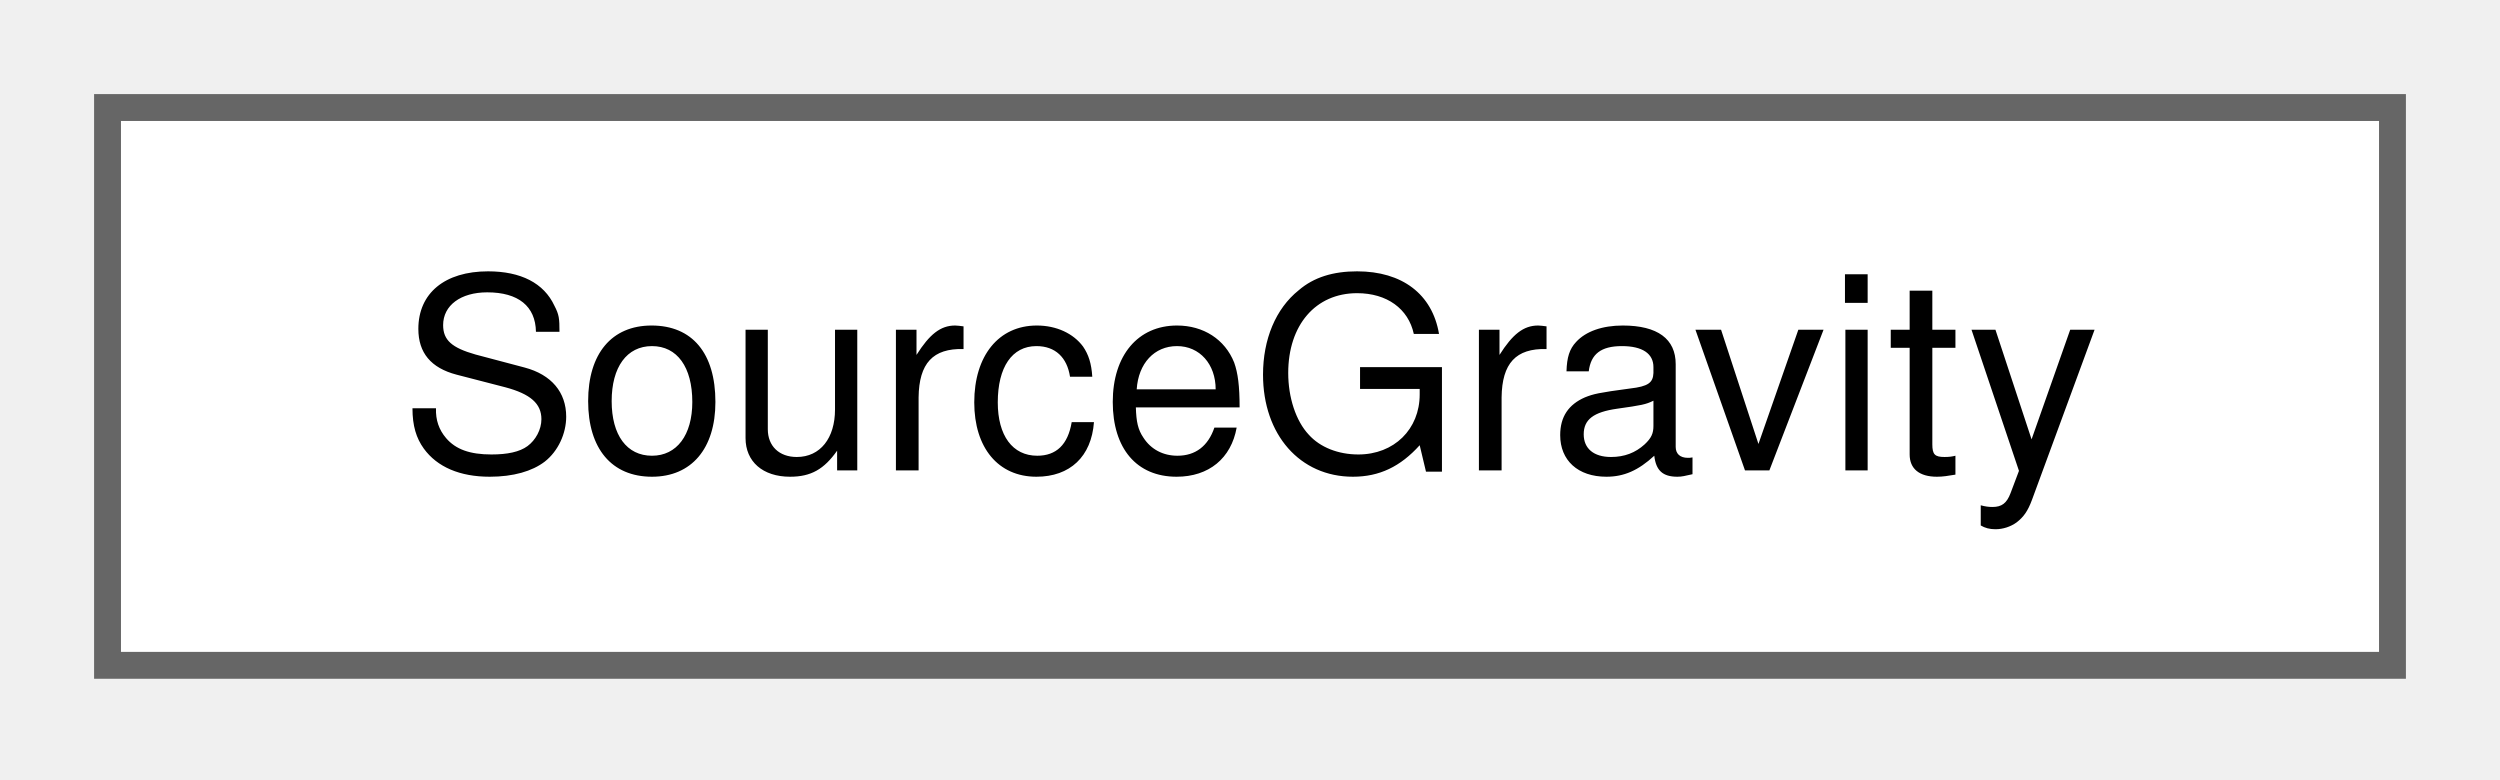
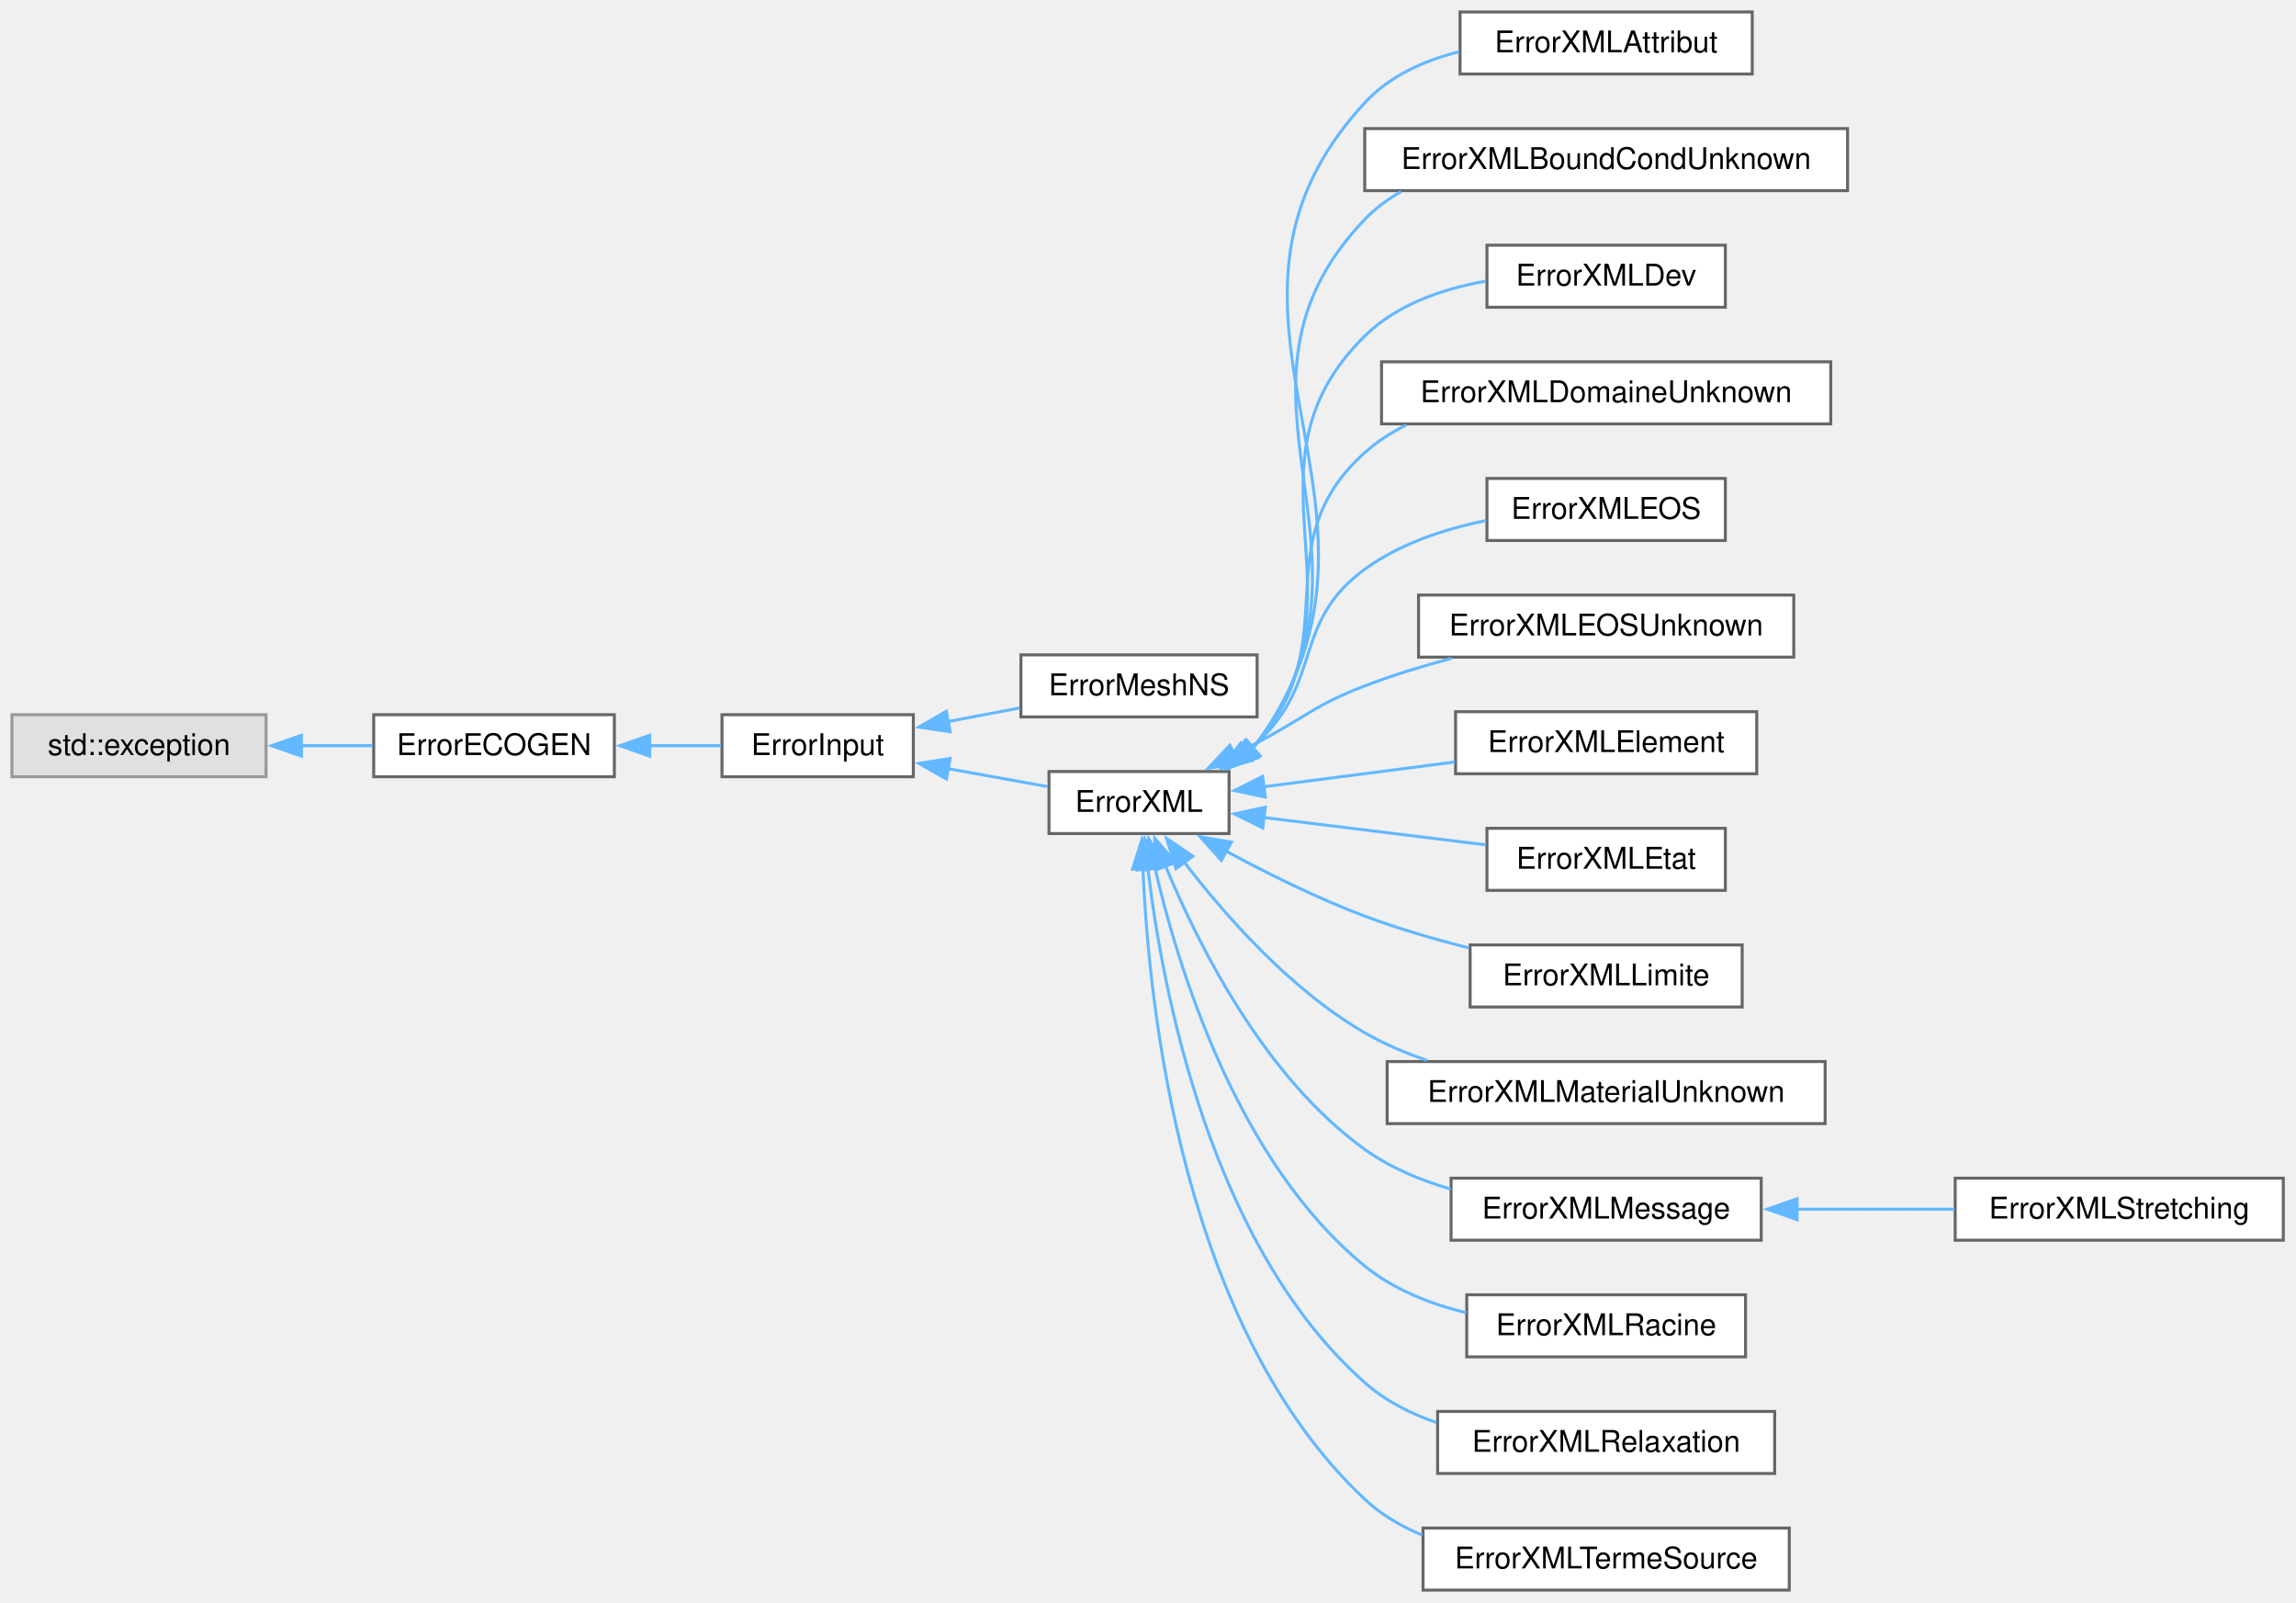
- <svg xmlns="http://www.w3.org/2000/svg" xmlns:xlink="http://www.w3.org/1999/xlink" width="93pt" height="29pt" viewBox="0.00 0.00 93.00 29.00">
-   <g id="graph0" class="graph" transform="scale(1 1) rotate(0) translate(4 24.75)">
+ <svg xmlns="http://www.w3.org/2000/svg" xmlns:xlink="http://www.w3.org/1999/xlink" width="768pt" height="536pt" viewBox="0.00 0.00 768.00 536.00">
+   <g id="graph0" class="graph" transform="scale(1 1) rotate(0) translate(4 531.75)">
    <g id="Node000000" class="node">
      <g id="a_Node000000">
-         <a xlink:href="classSourceGravity.html" target="_top" xlink:title="Class for gravity source terms.">
-           <polygon fill="white" stroke="#666666" points="85,-20.75 0,-20.75 0,0 85,0 85,-20.75" />
-           <text xml:space="preserve" text-anchor="middle" x="42.5" y="-7.25" font-family="Helvetica,sans-Serif" font-size="10.00">SourceGravity</text>
+         <a xlink:title=" ">
+           <polygon fill="#e0e0e0" stroke="#999999" points="85,-292.75 0,-292.75 0,-272 85,-272 85,-292.75" />
+           <text xml:space="preserve" text-anchor="middle" x="42.5" y="-279.25" font-family="Helvetica,sans-Serif" font-size="10.00">std::exception</text>
+         </a>
+       </g>
+     </g>
+     <g id="Node000001" class="node">
+       <g id="a_Node000001">
+         <a xlink:href="classErrorECOGEN.html" target="_top" xlink:title=" ">
+           <polygon fill="white" stroke="#666666" points="201.5,-292.75 121,-292.75 121,-272 201.5,-272 201.5,-292.75" />
+           <text xml:space="preserve" text-anchor="middle" x="161.25" y="-279.25" font-family="Helvetica,sans-Serif" font-size="10.00">ErrorECOGEN</text>
+         </a>
+       </g>
+     </g>
+     <g id="edge170_Node000000_Node000001" class="edge">
+       <g id="a_edge170_Node000000_Node000001">
+         <a xlink:title=" ">
+           <path fill="none" stroke="#63b8ff" d="M96.61,-282.38C104.7,-282.38 112.93,-282.38 120.67,-282.38" />
+           <polygon fill="#63b8ff" stroke="#63b8ff" points="96.83,-278.88 86.83,-282.38 96.83,-285.88 96.83,-278.88" />
+         </a>
+       </g>
+     </g>
+     <g id="Node000002" class="node">
+       <g id="a_Node000002">
+         <a xlink:href="classErrorInput.html" target="_top" xlink:title=" ">
+           <polygon fill="white" stroke="#666666" points="301.5,-292.75 237.5,-292.75 237.5,-272 301.5,-272 301.5,-292.75" />
+           <text xml:space="preserve" text-anchor="middle" x="269.5" y="-279.25" font-family="Helvetica,sans-Serif" font-size="10.00">ErrorInput</text>
+         </a>
+       </g>
+     </g>
+     <g id="edge171_Node000001_Node000002" class="edge">
+       <g id="a_edge171_Node000001_Node000002">
+         <a xlink:title=" ">
+           <path fill="none" stroke="#63b8ff" d="M213.25,-282.38C221.42,-282.38 229.67,-282.38 237.2,-282.38" />
+           <polygon fill="#63b8ff" stroke="#63b8ff" points="213.33,-278.88 203.33,-282.38 213.33,-285.88 213.33,-278.88" />
+         </a>
+       </g>
+     </g>
+     <g id="Node000003" class="node">
+       <g id="a_Node000003">
+         <a xlink:href="classErrorMeshNS.html" target="_top" xlink:title=" ">
+           <polygon fill="white" stroke="#666666" points="416.5,-312.75 337.5,-312.75 337.5,-292 416.5,-292 416.5,-312.75" />
+           <text xml:space="preserve" text-anchor="middle" x="377" y="-299.25" font-family="Helvetica,sans-Serif" font-size="10.00">ErrorMeshNS</text>
+         </a>
+       </g>
+     </g>
+     <g id="edge172_Node000002_Node000003" class="edge">
+       <g id="a_edge172_Node000002_Node000003">
+         <a xlink:title=" ">
+           <path fill="none" stroke="#63b8ff" d="M313.15,-290.46C321.06,-291.96 329.29,-293.52 337.09,-295" />
+           <polygon fill="#63b8ff" stroke="#63b8ff" points="313.83,-287.03 303.35,-288.6 312.53,-293.9 313.83,-287.03" />
+         </a>
+       </g>
+     </g>
+     <g id="Node000004" class="node">
+       <g id="a_Node000004">
+         <a xlink:href="classErrorXML.html" target="_top" xlink:title=" ">
+           <polygon fill="white" stroke="#666666" points="407.12,-273.75 346.88,-273.75 346.88,-253 407.12,-253 407.12,-273.75" />
+           <text xml:space="preserve" text-anchor="middle" x="377" y="-260.25" font-family="Helvetica,sans-Serif" font-size="10.00">ErrorXML</text>
+         </a>
+       </g>
+     </g>
+     <g id="edge173_Node000002_Node000004" class="edge">
+       <g id="a_edge173_Node000002_Node000004">
+         <a xlink:title=" ">
+           <path fill="none" stroke="#63b8ff" d="M313.17,-274.69C324.31,-272.68 336.08,-270.56 346.38,-268.71" />
+           <polygon fill="#63b8ff" stroke="#63b8ff" points="312.58,-271.24 303.36,-276.46 313.82,-278.13 312.58,-271.24" />
+         </a>
+       </g>
+     </g>
+     <g id="Node000005" class="node">
+       <g id="a_Node000005">
+         <a xlink:href="classErrorXMLAttribut.html" target="_top" xlink:title=" ">
+           <polygon fill="white" stroke="#666666" points="582.12,-527.75 484.38,-527.75 484.38,-507 582.12,-507 582.12,-527.75" />
+           <text xml:space="preserve" text-anchor="middle" x="533.25" y="-514.25" font-family="Helvetica,sans-Serif" font-size="10.00">ErrorXMLAttribut</text>
+         </a>
+       </g>
+     </g>
+     <g id="edge174_Node000004_Node000005" class="edge">
+       <g id="a_edge174_Node000004_Node000005">
+         <a xlink:title=" ">
+           <path fill="none" stroke="#63b8ff" d="M414.92,-281.38C415.47,-282.03 416,-282.69 416.5,-283.38 473.26,-361.35 387.05,-426.53 452.5,-497.38 460.73,-506.29 472.29,-511.49 484.06,-514.45" />
+           <polygon fill="#63b8ff" stroke="#63b8ff" points="417.5,-278.99 407.62,-275.15 412.95,-284.31 417.5,-278.99" />
+         </a>
+       </g>
+     </g>
+     <g id="Node000006" class="node">
+       <g id="a_Node000006">
+         <a xlink:href="classErrorXMLBoundCondUnknown.html" target="_top" xlink:title=" ">
+           <polygon fill="white" stroke="#666666" points="614,-488.75 452.5,-488.75 452.5,-468 614,-468 614,-488.75" />
+           <text xml:space="preserve" text-anchor="middle" x="533.25" y="-475.25" font-family="Helvetica,sans-Serif" font-size="10.00">ErrorXMLBoundCondUnknown</text>
+         </a>
+       </g>
+     </g>
+     <g id="edge175_Node000004_Node000006" class="edge">
+       <g id="a_edge175_Node000004_Node000006">
+         <a xlink:title=" ">
+           <path fill="none" stroke="#63b8ff" d="M414.83,-281.35C415.41,-282 415.97,-282.68 416.5,-283.38 464.38,-346.72 397.57,-401.04 452.5,-458.38 456.05,-462.09 460.19,-465.15 464.66,-467.67" />
+           <polygon fill="#63b8ff" stroke="#63b8ff" points="417.07,-278.66 407.13,-274.97 412.6,-284.05 417.07,-278.66" />
+         </a>
+       </g>
+     </g>
+     <g id="Node000007" class="node">
+       <g id="a_Node000007">
+         <a xlink:href="classErrorXMLDev.html" target="_top" xlink:title=" ">
+           <polygon fill="white" stroke="#666666" points="573.12,-449.75 493.38,-449.75 493.38,-429 573.12,-429 573.12,-449.75" />
+           <text xml:space="preserve" text-anchor="middle" x="533.25" y="-436.25" font-family="Helvetica,sans-Serif" font-size="10.00">ErrorXMLDev</text>
+         </a>
+       </g>
+     </g>
+     <g id="edge176_Node000004_Node000007" class="edge">
+       <g id="a_edge176_Node000004_Node000007">
+         <a xlink:title=" ">
+           <path fill="none" stroke="#63b8ff" d="M414.47,-281.07C415.18,-281.81 415.86,-282.58 416.5,-283.38 455.58,-332.18 408,-375.45 452.5,-419.38 463.17,-429.9 478.5,-435.16 492.88,-437.7" />
+           <polygon fill="#63b8ff" stroke="#63b8ff" points="416.97,-278.59 406.97,-275.09 412.61,-284.06 416.97,-278.59" />
+         </a>
+       </g>
+     </g>
+     <g id="Node000008" class="node">
+       <g id="a_Node000008">
+         <a xlink:href="classErrorXMLDomaineUnknown.html" target="_top" xlink:title=" ">
+           <polygon fill="white" stroke="#666666" points="608.38,-410.75 458.12,-410.75 458.12,-390 608.38,-390 608.38,-410.75" />
+           <text xml:space="preserve" text-anchor="middle" x="533.25" y="-397.25" font-family="Helvetica,sans-Serif" font-size="10.00">ErrorXMLDomaineUnknown</text>
+         </a>
+       </g>
+     </g>
+     <g id="edge177_Node000004_Node000008" class="edge">
+       <g id="a_edge177_Node000004_Node000008">
+         <a xlink:title=" ">
+           <path fill="none" stroke="#63b8ff" d="M413.96,-280.77C414.85,-281.6 415.7,-282.47 416.5,-283.38 446.94,-317.84 418.25,-349.69 452.5,-380.38 456.65,-384.09 461.38,-387.14 466.43,-389.63" />
+           <polygon fill="#63b8ff" stroke="#63b8ff" points="416.42,-278.23 406.31,-275.06 412.23,-283.84 416.42,-278.23" />
+         </a>
+       </g>
+     </g>
+     <g id="Node000009" class="node">
+       <g id="a_Node000009">
+         <a xlink:href="classErrorXMLEOS.html" target="_top" xlink:title=" ">
+           <polygon fill="white" stroke="#666666" points="573.12,-371.75 493.38,-371.75 493.38,-351 573.12,-351 573.12,-371.75" />
+           <text xml:space="preserve" text-anchor="middle" x="533.25" y="-358.25" font-family="Helvetica,sans-Serif" font-size="10.00">ErrorXMLEOS</text>
+         </a>
+       </g>
+     </g>
+     <g id="edge178_Node000004_Node000009" class="edge">
+       <g id="a_edge178_Node000004_Node000009">
+         <a xlink:title=" ">
+           <path fill="none" stroke="#63b8ff" d="M412.67,-280.15C414.01,-281.18 415.29,-282.26 416.5,-283.38 438.76,-303.99 427.99,-323.49 452.5,-341.38 464.26,-349.96 479.31,-354.88 493.16,-357.69" />
+           <polygon fill="#63b8ff" stroke="#63b8ff" points="414.86,-277.4 404.58,-274.86 411.03,-283.26 414.86,-277.4" />
+         </a>
+       </g>
+     </g>
+     <g id="Node000010" class="node">
+       <g id="a_Node000010">
+         <a xlink:href="classErrorXMLEOSUnknown.html" target="_top" xlink:title=" ">
+           <polygon fill="white" stroke="#666666" points="596,-332.75 470.5,-332.75 470.5,-312 596,-312 596,-332.75" />
+           <text xml:space="preserve" text-anchor="middle" x="533.25" y="-319.25" font-family="Helvetica,sans-Serif" font-size="10.00">ErrorXMLEOSUnknown</text>
+         </a>
+       </g>
+     </g>
+     <g id="edge179_Node000004_Node000010" class="edge">
+       <g id="a_edge179_Node000004_Node000010">
+         <a xlink:title=" ">
+           <path fill="none" stroke="#63b8ff" d="M408.77,-279.34C411.39,-280.7 413.99,-282.06 416.5,-283.38 432.53,-291.77 435.6,-295.91 452.5,-302.38 461.7,-305.9 471.73,-308.97 481.48,-311.59" />
+           <polygon fill="#63b8ff" stroke="#63b8ff" points="410.62,-276.35 400.14,-274.84 407.39,-282.56 410.62,-276.35" />
+         </a>
+       </g>
+     </g>
+     <g id="Node000011" class="node">
+       <g id="a_Node000011">
+         <a xlink:href="classErrorXMLElement.html" target="_top" xlink:title=" ">
+           <polygon fill="white" stroke="#666666" points="583.62,-293.75 482.88,-293.75 482.88,-273 583.62,-273 583.62,-293.75" />
+           <text xml:space="preserve" text-anchor="middle" x="533.25" y="-280.25" font-family="Helvetica,sans-Serif" font-size="10.00">ErrorXMLElement</text>
+         </a>
+       </g>
+     </g>
+     <g id="edge180_Node000004_Node000011" class="edge">
+       <g id="a_edge180_Node000004_Node000011">
+         <a xlink:title=" ">
+           <path fill="none" stroke="#63b8ff" d="M418.7,-268.65C438.31,-271.19 461.99,-274.27 482.65,-276.94" />
+           <polygon fill="#63b8ff" stroke="#63b8ff" points="419.24,-265.19 408.88,-267.38 418.34,-272.14 419.24,-265.19" />
+         </a>
+       </g>
+     </g>
+     <g id="Node000012" class="node">
+       <g id="a_Node000012">
+         <a xlink:href="classErrorXMLEtat.html" target="_top" xlink:title=" ">
+           <polygon fill="white" stroke="#666666" points="573.12,-254.75 493.38,-254.75 493.38,-234 573.12,-234 573.12,-254.75" />
+           <text xml:space="preserve" text-anchor="middle" x="533.25" y="-241.25" font-family="Helvetica,sans-Serif" font-size="10.00">ErrorXMLEtat</text>
+         </a>
+       </g>
+     </g>
+     <g id="edge181_Node000004_Node000012" class="edge">
+       <g id="a_edge181_Node000004_Node000012">
+         <a xlink:title=" ">
+           <path fill="none" stroke="#63b8ff" d="M418.51,-258.39C441.55,-255.55 470.26,-252.01 493.07,-249.2" />
+           <polygon fill="#63b8ff" stroke="#63b8ff" points="418.38,-254.88 408.88,-259.57 419.23,-261.82 418.38,-254.88" />
+         </a>
+       </g>
+     </g>
+     <g id="Node000013" class="node">
+       <g id="a_Node000013">
+         <a xlink:href="classErrorXMLLimite.html" target="_top" xlink:title=" ">
+           <polygon fill="white" stroke="#666666" points="578.75,-215.75 487.75,-215.75 487.75,-195 578.75,-195 578.75,-215.75" />
+           <text xml:space="preserve" text-anchor="middle" x="533.25" y="-202.25" font-family="Helvetica,sans-Serif" font-size="10.00">ErrorXMLLimite</text>
+         </a>
+       </g>
+     </g>
+     <g id="edge182_Node000004_Node000013" class="edge">
+       <g id="a_edge182_Node000004_Node000013">
+         <a xlink:title=" ">
+           <path fill="none" stroke="#63b8ff" d="M405.92,-247.23C419.62,-239.81 436.57,-231.35 452.5,-225.38 463.59,-221.22 475.88,-217.65 487.41,-214.73" />
+           <polygon fill="#63b8ff" stroke="#63b8ff" points="404.52,-244.01 397.47,-251.92 407.91,-250.13 404.52,-244.01" />
+         </a>
+       </g>
+     </g>
+     <g id="Node000014" class="node">
+       <g id="a_Node000014">
+         <a xlink:href="classErrorXMLMaterialUnknown.html" target="_top" xlink:title=" ">
+           <polygon fill="white" stroke="#666666" points="606.5,-176.75 460,-176.75 460,-156 606.5,-156 606.5,-176.75" />
+           <text xml:space="preserve" text-anchor="middle" x="533.25" y="-163.25" font-family="Helvetica,sans-Serif" font-size="10.00">ErrorXMLMaterialUnknown</text>
+         </a>
+       </g>
+     </g>
+     <g id="edge183_Node000004_Node000014" class="edge">
+       <g id="a_edge183_Node000004_Node000014">
+         <a xlink:title=" ">
+           <path fill="none" stroke="#63b8ff" d="M391.92,-243.7C405.42,-226.06 427.49,-200.82 452.5,-186.38 458.93,-182.66 466.03,-179.63 473.28,-177.16" />
+           <polygon fill="#63b8ff" stroke="#63b8ff" points="389.37,-241.25 386.23,-251.37 394.99,-245.42 389.37,-241.25" />
+         </a>
+       </g>
+     </g>
+     <g id="Node000015" class="node">
+       <g id="a_Node000015">
+         <a xlink:href="classErrorXMLMessage.html" target="_top" xlink:title=" ">
+           <polygon fill="white" stroke="#666666" points="585.12,-137.75 481.38,-137.75 481.38,-117 585.12,-117 585.12,-137.75" />
+           <text xml:space="preserve" text-anchor="middle" x="533.25" y="-124.25" font-family="Helvetica,sans-Serif" font-size="10.00">ErrorXMLMessage</text>
+         </a>
+       </g>
+     </g>
+     <g id="edge184_Node000004_Node000015" class="edge">
+       <g id="a_edge184_Node000004_Node000015">
+         <a xlink:title=" ">
+           <path fill="none" stroke="#63b8ff" d="M385.89,-242.12C396.78,-215.79 418.95,-171.47 452.5,-147.38 460.96,-141.3 471.09,-137.06 481.23,-134.11" />
+           <polygon fill="#63b8ff" stroke="#63b8ff" points="382.64,-240.82 382.24,-251.41 389.16,-243.38 382.64,-240.82" />
+         </a>
+       </g>
+     </g>
+     <g id="Node000017" class="node">
+       <g id="a_Node000017">
+         <a xlink:href="classErrorXMLRacine.html" target="_top" xlink:title=" ">
+           <polygon fill="white" stroke="#666666" points="579.88,-98.75 486.62,-98.75 486.62,-78 579.88,-78 579.88,-98.75" />
+           <text xml:space="preserve" text-anchor="middle" x="533.25" y="-85.25" font-family="Helvetica,sans-Serif" font-size="10.00">ErrorXMLRacine</text>
+         </a>
+       </g>
+     </g>
+     <g id="edge186_Node000004_Node000017" class="edge">
+       <g id="a_edge186_Node000004_Node000017">
+         <a xlink:title=" ">
+           <path fill="none" stroke="#63b8ff" d="M382.22,-241.93C389.99,-208.23 409.85,-143.17 452.5,-108.38 462.12,-100.53 474.42,-95.7 486.45,-92.75" />
+           <polygon fill="#63b8ff" stroke="#63b8ff" points="378.88,-240.81 380.2,-251.33 385.72,-242.28 378.88,-240.81" />
+         </a>
+       </g>
+     </g>
+     <g id="Node000018" class="node">
+       <g id="a_Node000018">
+         <a xlink:href="classErrorXMLRelaxation.html" target="_top" xlink:title=" ">
+           <polygon fill="white" stroke="#666666" points="589.62,-59.75 476.88,-59.75 476.88,-39 589.62,-39 589.62,-59.75" />
+           <text xml:space="preserve" text-anchor="middle" x="533.25" y="-46.25" font-family="Helvetica,sans-Serif" font-size="10.00">ErrorXMLRelaxation</text>
+         </a>
+       </g>
+     </g>
+     <g id="edge187_Node000004_Node000018" class="edge">
+       <g id="a_edge187_Node000004_Node000018">
+         <a xlink:title=" ">
+           <path fill="none" stroke="#63b8ff" d="M379.97,-241.23C384.78,-200.84 400.84,-115.14 452.5,-69.38 459.34,-63.32 467.74,-59.04 476.5,-56.03" />
+           <polygon fill="#63b8ff" stroke="#63b8ff" points="376.49,-240.83 378.93,-251.14 383.46,-241.56 376.49,-240.83" />
+         </a>
+       </g>
+     </g>
+     <g id="Node000019" class="node">
+       <g id="a_Node000019">
+         <a xlink:href="classErrorXMLTermeSource.html" target="_top" xlink:title=" ">
+           <polygon fill="white" stroke="#666666" points="594.5,-20.75 472,-20.75 472,0 594.5,0 594.5,-20.75" />
+           <text xml:space="preserve" text-anchor="middle" x="533.25" y="-7.25" font-family="Helvetica,sans-Serif" font-size="10.00">ErrorXMLTermeSource</text>
+         </a>
+       </g>
+     </g>
+     <g id="edge188_Node000004_Node000019" class="edge">
+       <g id="a_edge188_Node000004_Node000019">
+         <a xlink:title=" ">
+           <path fill="none" stroke="#63b8ff" d="M378.31,-241.38C380.21,-195.21 391.35,-87.75 452.5,-30.38 458.02,-25.2 464.67,-21.31 471.75,-18.39" />
+           <polygon fill="#63b8ff" stroke="#63b8ff" points="374.82,-241.08 378.03,-251.17 381.82,-241.28 374.82,-241.08" />
+         </a>
+       </g>
+     </g>
+     <g id="Node000016" class="node">
+       <g id="a_Node000016">
+         <a xlink:href="classErrorXMLStretching.html" target="_top" xlink:title=" ">
+           <polygon fill="white" stroke="#666666" points="759.75,-137.75 650,-137.75 650,-117 759.75,-117 759.75,-137.75" />
+           <text xml:space="preserve" text-anchor="middle" x="704.88" y="-124.25" font-family="Helvetica,sans-Serif" font-size="10.00">ErrorXMLStretching</text>
+         </a>
+       </g>
+     </g>
+     <g id="edge185_Node000015_Node000016" class="edge">
+       <g id="a_edge185_Node000015_Node000016">
+         <a xlink:title=" ">
+           <path fill="none" stroke="#63b8ff" d="M596.8,-127.38C614.18,-127.38 632.9,-127.38 649.75,-127.38" />
+           <polygon fill="#63b8ff" stroke="#63b8ff" points="597.12,-123.88 587.12,-127.38 597.12,-130.88 597.12,-123.88" />
        </a>
      </g>
    </g>
  </g>
</svg>
